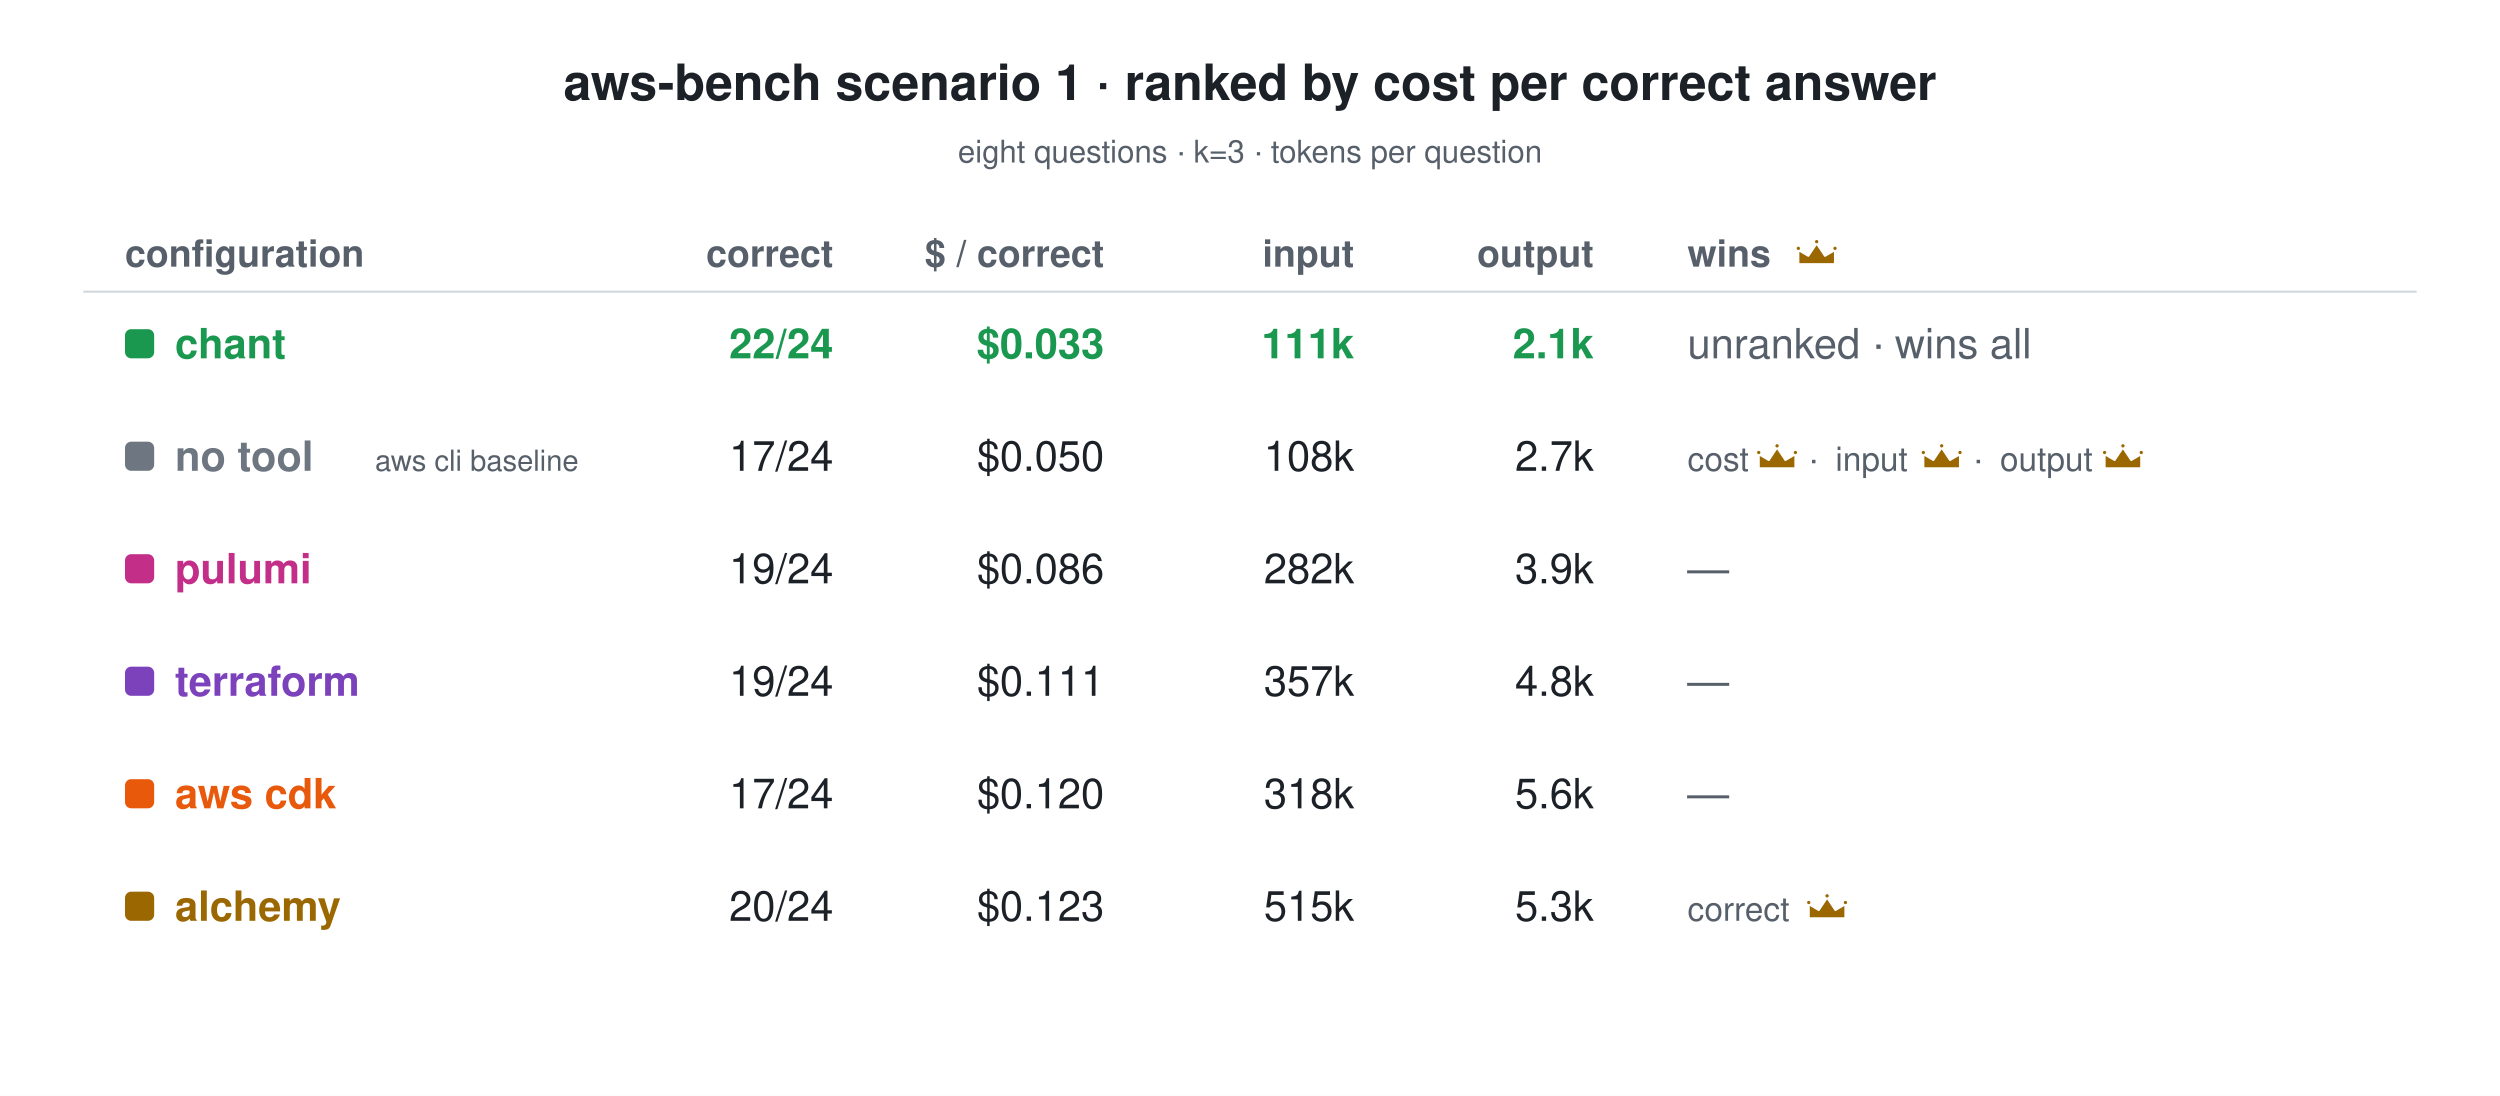
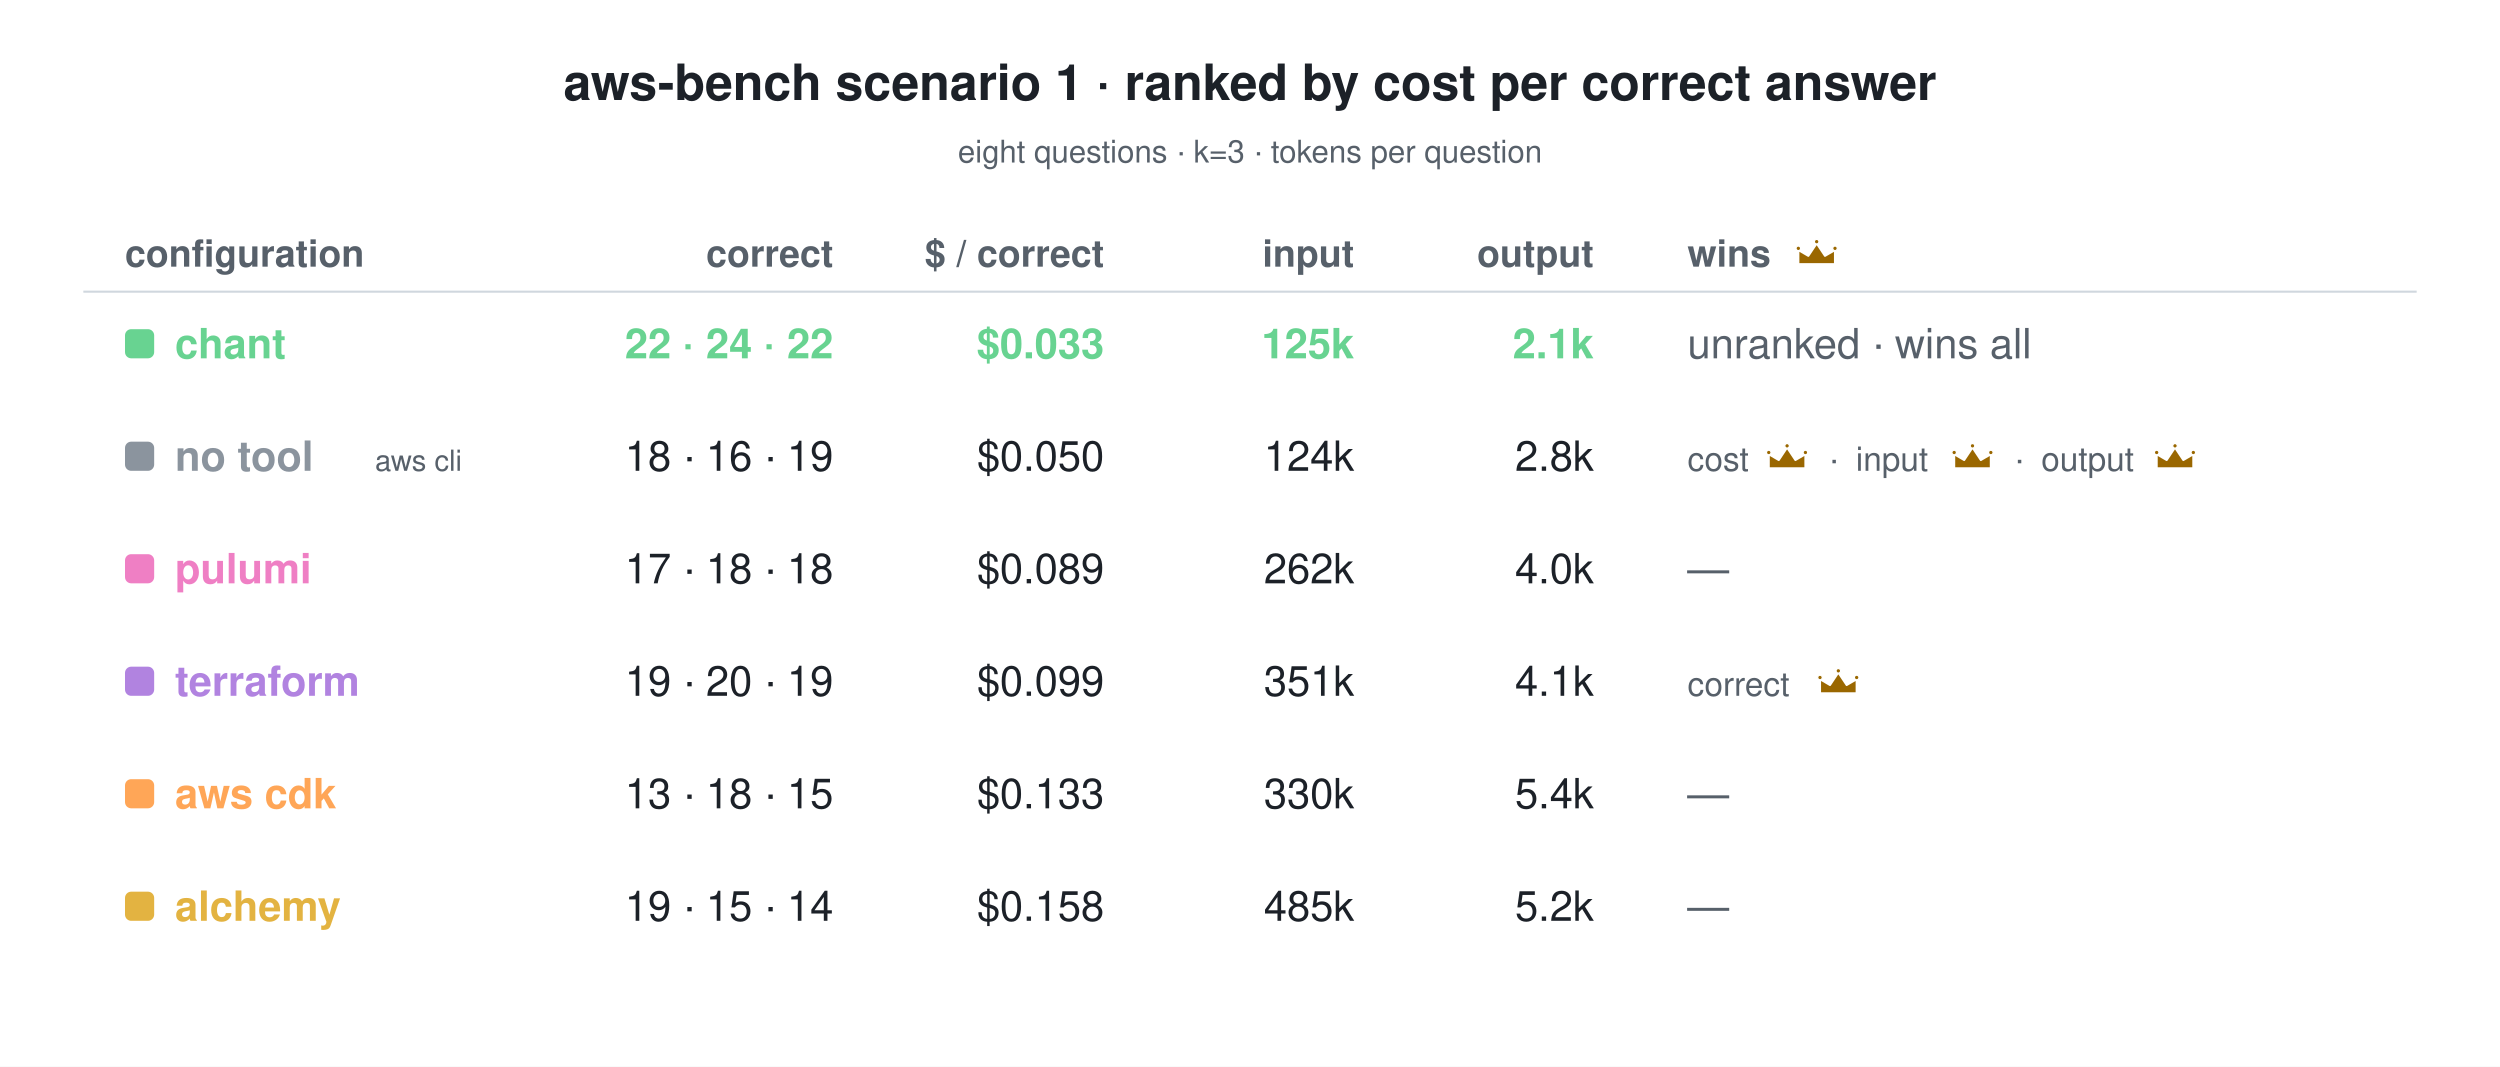
- <svg xmlns="http://www.w3.org/2000/svg" viewBox="0 0 1200 526" font-family="-apple-system, Segoe UI, Helvetica, Arial, sans-serif">
-   <rect width="1200" height="526" fill="#ffffff" />
+ <svg xmlns="http://www.w3.org/2000/svg" viewBox="0 0 1200 512" font-family="-apple-system, Segoe UI, Helvetica, Arial, sans-serif">
+   <rect width="1200" height="512" fill="#ffffff" />
  <text x="600" y="48" font-size="24" font-weight="800" fill="#1c2128" text-anchor="middle">aws-bench scenario 1 · ranked by cost per correct answer</text>
  <text x="600" y="78" font-size="15" fill="#57606a" text-anchor="middle">eight questions · k=3 · tokens per question</text>
  <text x="60" y="128" font-size="18" font-weight="700" fill="#57606a">configuration</text>
  <text x="400" y="128" font-size="18" font-weight="700" fill="#57606a" text-anchor="end">correct</text>
  <text x="530" y="128" font-size="18" font-weight="700" fill="#57606a" text-anchor="end">$ / correct</text>
  <text x="650" y="128" font-size="18" font-weight="700" fill="#57606a" text-anchor="end">input</text>
  <text x="765" y="128" font-size="18" font-weight="700" fill="#57606a" text-anchor="end">output</text>
  <text x="810" y="128" font-size="18" font-weight="700" fill="#57606a">wins</text>
  <g transform="translate(872 122) scale(0.4)">
    <path d="M-22,12 L-22,-5 L-10,2 L0,-13 L10,2 L22,-5 L22,12 Z" fill="#9a6700" stroke="#ffffff" stroke-width="2.5" stroke-linejoin="round" />
    <circle cx="-22" cy="-7" r="2.8" fill="#9a6700" stroke="#ffffff" stroke-width="1.6" />
    <circle cx="0" cy="-15" r="2.8" fill="#9a6700" stroke="#ffffff" stroke-width="1.6" />
    <circle cx="22" cy="-7" r="2.8" fill="#9a6700" stroke="#ffffff" stroke-width="1.6" />
  </g>
  <line x1="40" y1="140" x2="1160" y2="140" stroke="#d0d7de" stroke-width="1" />
-   <rect x="60" y="158" width="14" height="14" rx="3" fill="#1a9850" />
-   <text x="84" y="172" font-size="20" font-weight="700" fill="#1a9850">chant</text>
-   <text x="400" y="172" font-size="20" font-weight="700" fill="#1a9850" text-anchor="end">22/24</text>
-   <text x="530" y="172" font-size="20" font-weight="700" fill="#1a9850" text-anchor="end">$0.033</text>
-   <text x="650" y="172" font-size="20" font-weight="700" fill="#1a9850" text-anchor="end">111k</text>
-   <text x="765" y="172" font-size="20" font-weight="700" fill="#1a9850" text-anchor="end">2.1k</text>
+   <rect x="60" y="158" width="14" height="14" rx="3" fill="#68d391" />
+   <text x="84" y="172" font-size="20" font-weight="700" fill="#68d391">chant</text>
+   <text x="400" y="172" font-size="20" font-weight="700" fill="#68d391" text-anchor="end">22 · 24 · 22</text>
+   <text x="530" y="172" font-size="20" font-weight="700" fill="#68d391" text-anchor="end">$0.033</text>
+   <text x="650" y="172" font-size="20" font-weight="700" fill="#68d391" text-anchor="end">125k</text>
+   <text x="765" y="172" font-size="20" font-weight="700" fill="#68d391" text-anchor="end">2.1k</text>
  <text x="810" y="172" font-size="20" fill="#57606a">unranked · wins all</text>
-   <rect x="60" y="212" width="14" height="14" rx="3" fill="#6e7781" />
-   <text x="84" y="226" font-size="20" font-weight="700" fill="#6e7781">no tool</text>
-   <text x="180" y="226" font-size="14" fill="#57606a">aws cli baseline</text>
-   <text x="400" y="226" font-size="20" font-weight="500" fill="#1c2128" text-anchor="end">17/24</text>
+   <rect x="60" y="212" width="14" height="14" rx="3" fill="#8b949e" />
+   <text x="84" y="226" font-size="20" font-weight="700" fill="#8b949e">no tool</text>
+   <text x="180" y="226" font-size="14" fill="#57606a">aws cli</text>
+   <text x="400" y="226" font-size="20" font-weight="500" fill="#1c2128" text-anchor="end">18 · 16 · 19</text>
  <text x="530" y="226" font-size="20" font-weight="500" fill="#1c2128" text-anchor="end">$0.050</text>
-   <text x="650" y="226" font-size="20" font-weight="500" fill="#1c2128" text-anchor="end">108k</text>
-   <text x="765" y="226" font-size="20" font-weight="500" fill="#1c2128" text-anchor="end">2.7k</text>
+   <text x="650" y="226" font-size="20" font-weight="500" fill="#1c2128" text-anchor="end">124k</text>
+   <text x="765" y="226" font-size="20" font-weight="500" fill="#1c2128" text-anchor="end">2.8k</text>
  <text x="810" y="226" font-size="16" fill="#57606a">cost</text>
-   <g transform="translate(853 220) scale(0.4)">
+   <g transform="translate(857.8 220) scale(0.4)">
    <path d="M-22,12 L-22,-5 L-10,2 L0,-13 L10,2 L22,-5 L22,12 Z" fill="#9a6700" stroke="#ffffff" stroke-width="2.5" stroke-linejoin="round" />
    <circle cx="-22" cy="-7" r="2.8" fill="#9a6700" stroke="#ffffff" stroke-width="1.6" />
    <circle cx="0" cy="-15" r="2.8" fill="#9a6700" stroke="#ffffff" stroke-width="1.6" />
    <circle cx="22" cy="-7" r="2.8" fill="#9a6700" stroke="#ffffff" stroke-width="1.6" />
  </g>
-   <text x="868" y="226" font-size="16" fill="#57606a">·</text>
-   <text x="881" y="226" font-size="16" fill="#57606a">input</text>
-   <g transform="translate(932 220) scale(0.4)">
+   <text x="877.8" y="226" font-size="16" fill="#57606a">·</text>
+   <text x="890.8" y="226" font-size="16" fill="#57606a">input</text>
+   <g transform="translate(946.8 220) scale(0.4)">
    <path d="M-22,12 L-22,-5 L-10,2 L0,-13 L10,2 L22,-5 L22,12 Z" fill="#9a6700" stroke="#ffffff" stroke-width="2.5" stroke-linejoin="round" />
    <circle cx="-22" cy="-7" r="2.8" fill="#9a6700" stroke="#ffffff" stroke-width="1.6" />
    <circle cx="0" cy="-15" r="2.8" fill="#9a6700" stroke="#ffffff" stroke-width="1.6" />
    <circle cx="22" cy="-7" r="2.8" fill="#9a6700" stroke="#ffffff" stroke-width="1.6" />
  </g>
-   <text x="947" y="226" font-size="16" fill="#57606a">·</text>
-   <text x="960" y="226" font-size="16" fill="#57606a">output</text>
-   <g transform="translate(1019 220) scale(0.4)">
+   <text x="966.8" y="226" font-size="16" fill="#57606a">·</text>
+   <text x="979.8" y="226" font-size="16" fill="#57606a">output</text>
+   <g transform="translate(1044 220) scale(0.4)">
    <path d="M-22,12 L-22,-5 L-10,2 L0,-13 L10,2 L22,-5 L22,12 Z" fill="#9a6700" stroke="#ffffff" stroke-width="2.5" stroke-linejoin="round" />
    <circle cx="-22" cy="-7" r="2.8" fill="#9a6700" stroke="#ffffff" stroke-width="1.6" />
    <circle cx="0" cy="-15" r="2.8" fill="#9a6700" stroke="#ffffff" stroke-width="1.6" />
    <circle cx="22" cy="-7" r="2.8" fill="#9a6700" stroke="#ffffff" stroke-width="1.6" />
  </g>
-   <rect x="60" y="266" width="14" height="14" rx="3" fill="#c22e88" />
-   <text x="84" y="280" font-size="20" font-weight="700" fill="#c22e88">pulumi</text>
-   <text x="400" y="280" font-size="20" font-weight="500" fill="#1c2128" text-anchor="end">19/24</text>
-   <text x="530" y="280" font-size="20" font-weight="500" fill="#1c2128" text-anchor="end">$0.086</text>
-   <text x="650" y="280" font-size="20" font-weight="500" fill="#1c2128" text-anchor="end">282k</text>
-   <text x="765" y="280" font-size="20" font-weight="500" fill="#1c2128" text-anchor="end">3.9k</text>
+   <rect x="60" y="266" width="14" height="14" rx="3" fill="#ef7fc4" />
+   <text x="84" y="280" font-size="20" font-weight="700" fill="#ef7fc4">pulumi</text>
+   <text x="400" y="280" font-size="20" font-weight="500" fill="#1c2128" text-anchor="end">17 · 18 · 18</text>
+   <text x="530" y="280" font-size="20" font-weight="500" fill="#1c2128" text-anchor="end">$0.089</text>
+   <text x="650" y="280" font-size="20" font-weight="500" fill="#1c2128" text-anchor="end">262k</text>
+   <text x="765" y="280" font-size="20" font-weight="500" fill="#1c2128" text-anchor="end">4.0k</text>
  <text x="810" y="280" font-size="20" fill="#57606a">—</text>
-   <rect x="60" y="320" width="14" height="14" rx="3" fill="#7b42bc" />
-   <text x="84" y="334" font-size="20" font-weight="700" fill="#7b42bc">terraform</text>
-   <text x="400" y="334" font-size="20" font-weight="500" fill="#1c2128" text-anchor="end">19/24</text>
-   <text x="530" y="334" font-size="20" font-weight="500" fill="#1c2128" text-anchor="end">$0.111</text>
-   <text x="650" y="334" font-size="20" font-weight="500" fill="#1c2128" text-anchor="end">357k</text>
-   <text x="765" y="334" font-size="20" font-weight="500" fill="#1c2128" text-anchor="end">4.8k</text>
-   <text x="810" y="334" font-size="20" fill="#57606a">—</text>
-   <rect x="60" y="374" width="14" height="14" rx="3" fill="#e8590c" />
-   <text x="84" y="388" font-size="20" font-weight="700" fill="#e8590c">aws cdk</text>
-   <text x="400" y="388" font-size="20" font-weight="500" fill="#1c2128" text-anchor="end">17/24</text>
-   <text x="530" y="388" font-size="20" font-weight="500" fill="#1c2128" text-anchor="end">$0.120</text>
-   <text x="650" y="388" font-size="20" font-weight="500" fill="#1c2128" text-anchor="end">318k</text>
-   <text x="765" y="388" font-size="20" font-weight="500" fill="#1c2128" text-anchor="end">5.6k</text>
-   <text x="810" y="388" font-size="20" fill="#57606a">—</text>
-   <rect x="60" y="428" width="14" height="14" rx="3" fill="#9a6700" />
-   <text x="84" y="442" font-size="20" font-weight="700" fill="#9a6700">alchemy</text>
-   <text x="400" y="442" font-size="20" font-weight="500" fill="#1c2128" text-anchor="end">20/24</text>
-   <text x="530" y="442" font-size="20" font-weight="500" fill="#1c2128" text-anchor="end">$0.123</text>
-   <text x="650" y="442" font-size="20" font-weight="500" fill="#1c2128" text-anchor="end">515k</text>
-   <text x="765" y="442" font-size="20" font-weight="500" fill="#1c2128" text-anchor="end">5.3k</text>
-   <text x="810" y="442" font-size="16" fill="#57606a">correct</text>
-   <g transform="translate(877 436) scale(0.4)">
+   <rect x="60" y="320" width="14" height="14" rx="3" fill="#b183e0" />
+   <text x="84" y="334" font-size="20" font-weight="700" fill="#b183e0">terraform</text>
+   <text x="400" y="334" font-size="20" font-weight="500" fill="#1c2128" text-anchor="end">19 · 20 · 19</text>
+   <text x="530" y="334" font-size="20" font-weight="500" fill="#1c2128" text-anchor="end">$0.099</text>
+   <text x="650" y="334" font-size="20" font-weight="500" fill="#1c2128" text-anchor="end">351k</text>
+   <text x="765" y="334" font-size="20" font-weight="500" fill="#1c2128" text-anchor="end">4.1k</text>
+   <text x="810" y="334" font-size="16" fill="#57606a">correct</text>
+   <g transform="translate(882.4 328) scale(0.4)">
    <path d="M-22,12 L-22,-5 L-10,2 L0,-13 L10,2 L22,-5 L22,12 Z" fill="#9a6700" stroke="#ffffff" stroke-width="2.5" stroke-linejoin="round" />
    <circle cx="-22" cy="-7" r="2.8" fill="#9a6700" stroke="#ffffff" stroke-width="1.6" />
    <circle cx="0" cy="-15" r="2.8" fill="#9a6700" stroke="#ffffff" stroke-width="1.6" />
    <circle cx="22" cy="-7" r="2.8" fill="#9a6700" stroke="#ffffff" stroke-width="1.6" />
  </g>
+   <rect x="60" y="374" width="14" height="14" rx="3" fill="#ffa657" />
+   <text x="84" y="388" font-size="20" font-weight="700" fill="#ffa657">aws cdk</text>
+   <text x="400" y="388" font-size="20" font-weight="500" fill="#1c2128" text-anchor="end">13 · 18 · 15</text>
+   <text x="530" y="388" font-size="20" font-weight="500" fill="#1c2128" text-anchor="end">$0.133</text>
+   <text x="650" y="388" font-size="20" font-weight="500" fill="#1c2128" text-anchor="end">330k</text>
+   <text x="765" y="388" font-size="20" font-weight="500" fill="#1c2128" text-anchor="end">5.4k</text>
+   <text x="810" y="388" font-size="20" fill="#57606a">—</text>
+   <rect x="60" y="428" width="14" height="14" rx="3" fill="#e3b341" />
+   <text x="84" y="442" font-size="20" font-weight="700" fill="#e3b341">alchemy</text>
+   <text x="400" y="442" font-size="20" font-weight="500" fill="#1c2128" text-anchor="end">19 · 15 · 14</text>
+   <text x="530" y="442" font-size="20" font-weight="500" fill="#1c2128" text-anchor="end">$0.158</text>
+   <text x="650" y="442" font-size="20" font-weight="500" fill="#1c2128" text-anchor="end">485k</text>
+   <text x="765" y="442" font-size="20" font-weight="500" fill="#1c2128" text-anchor="end">5.2k</text>
+   <text x="810" y="442" font-size="20" fill="#57606a">—</text>
</svg>
